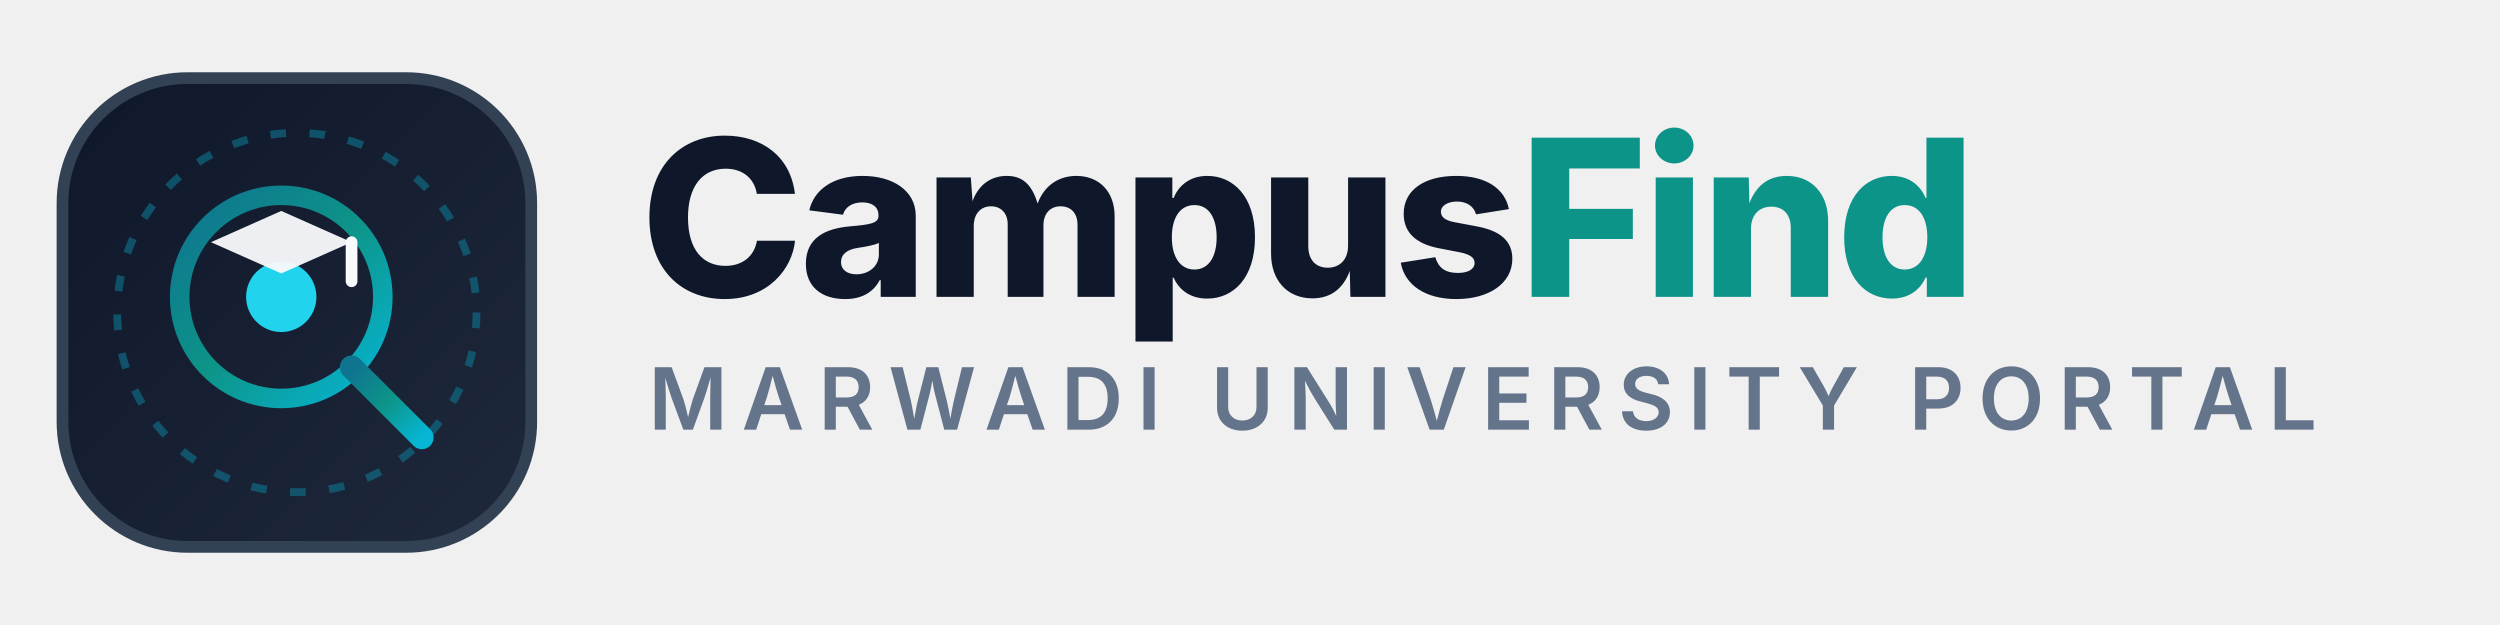
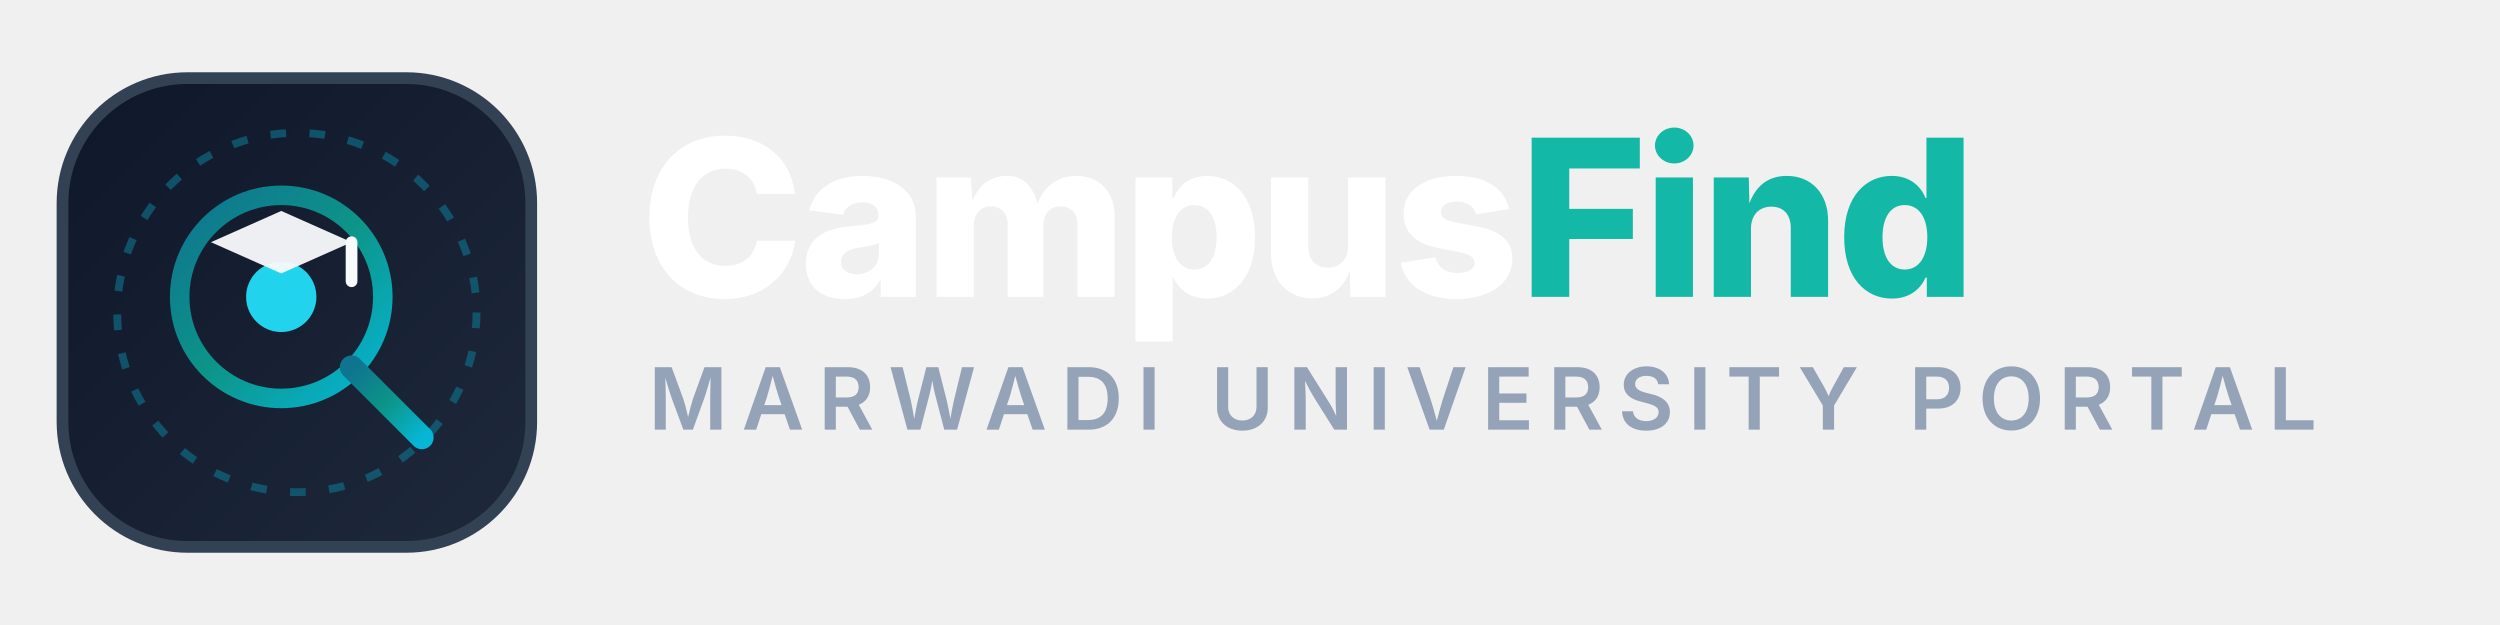
<svg xmlns="http://www.w3.org/2000/svg" viewBox="0 0 320 80" fill="none">
  <defs>
    <linearGradient id="cfGrad" x1="0%" y1="0%" x2="100%" y2="100%">
      <stop offset="0%" stop-color="#0E7490" />
      <stop offset="50%" stop-color="#0D9488" />
      <stop offset="100%" stop-color="#06B6D4" />
    </linearGradient>
    <linearGradient id="shieldGrad" x1="0%" y1="0%" x2="100%" y2="100%">
      <stop offset="0%" stop-color="#0F172A" />
      <stop offset="100%" stop-color="#1E293B" />
    </linearGradient>
  </defs>
  <g transform="translate(8, 10)">
    <rect x="0" y="0" width="60" height="60" rx="16" fill="url(#shieldGrad)" stroke="#334155" stroke-width="1.5" />
    <circle cx="30" cy="30" r="23" stroke="#0E7490" stroke-width="1" stroke-dasharray="2 3" opacity="0.6" />
    <circle cx="28" cy="28" r="13" stroke="url(#cfGrad)" stroke-width="2.5" fill="none" />
    <circle cx="28" cy="28" r="4.5" fill="#22D3EE" />
    <path d="M37 37L46 46" stroke="url(#cfGrad)" stroke-width="3" stroke-linecap="round" />
    <path d="M28 17L37 21L28 25L19 21Z" fill="#F8FAFC" opacity="0.95" />
    <path d="M37 21V26" stroke="#F8FAFC" stroke-width="1.5" stroke-linecap="round" />
  </g>
-   <text x="82" y="38" font-family="system-ui, -apple-system, 'Inter', sans-serif" font-size="28" font-weight="800" letter-spacing="-0.5" fill="#0F172A">
-     Campus<tspan fill="#0D9488">Find</tspan>
+   <text x="82" y="38" font-family="system-ui, -apple-system, 'Inter', sans-serif" font-size="28" font-weight="800" letter-spacing="-0.5" fill="#FFFFFF">
+     Campus<tspan fill="#14B8A6">Find</tspan>
  </text>
-   <text x="83" y="55" font-family="system-ui, -apple-system, 'Inter', sans-serif" font-size="11" font-weight="600" letter-spacing="1.8" fill="#64748B" text-transform="uppercase">
+   <text x="83" y="55" font-family="system-ui, -apple-system, 'Inter', sans-serif" font-size="11" font-weight="600" letter-spacing="1.8" fill="#94A3B8" text-transform="uppercase">
    MARWADI UNIVERSITY PORTAL
  </text>
</svg>
